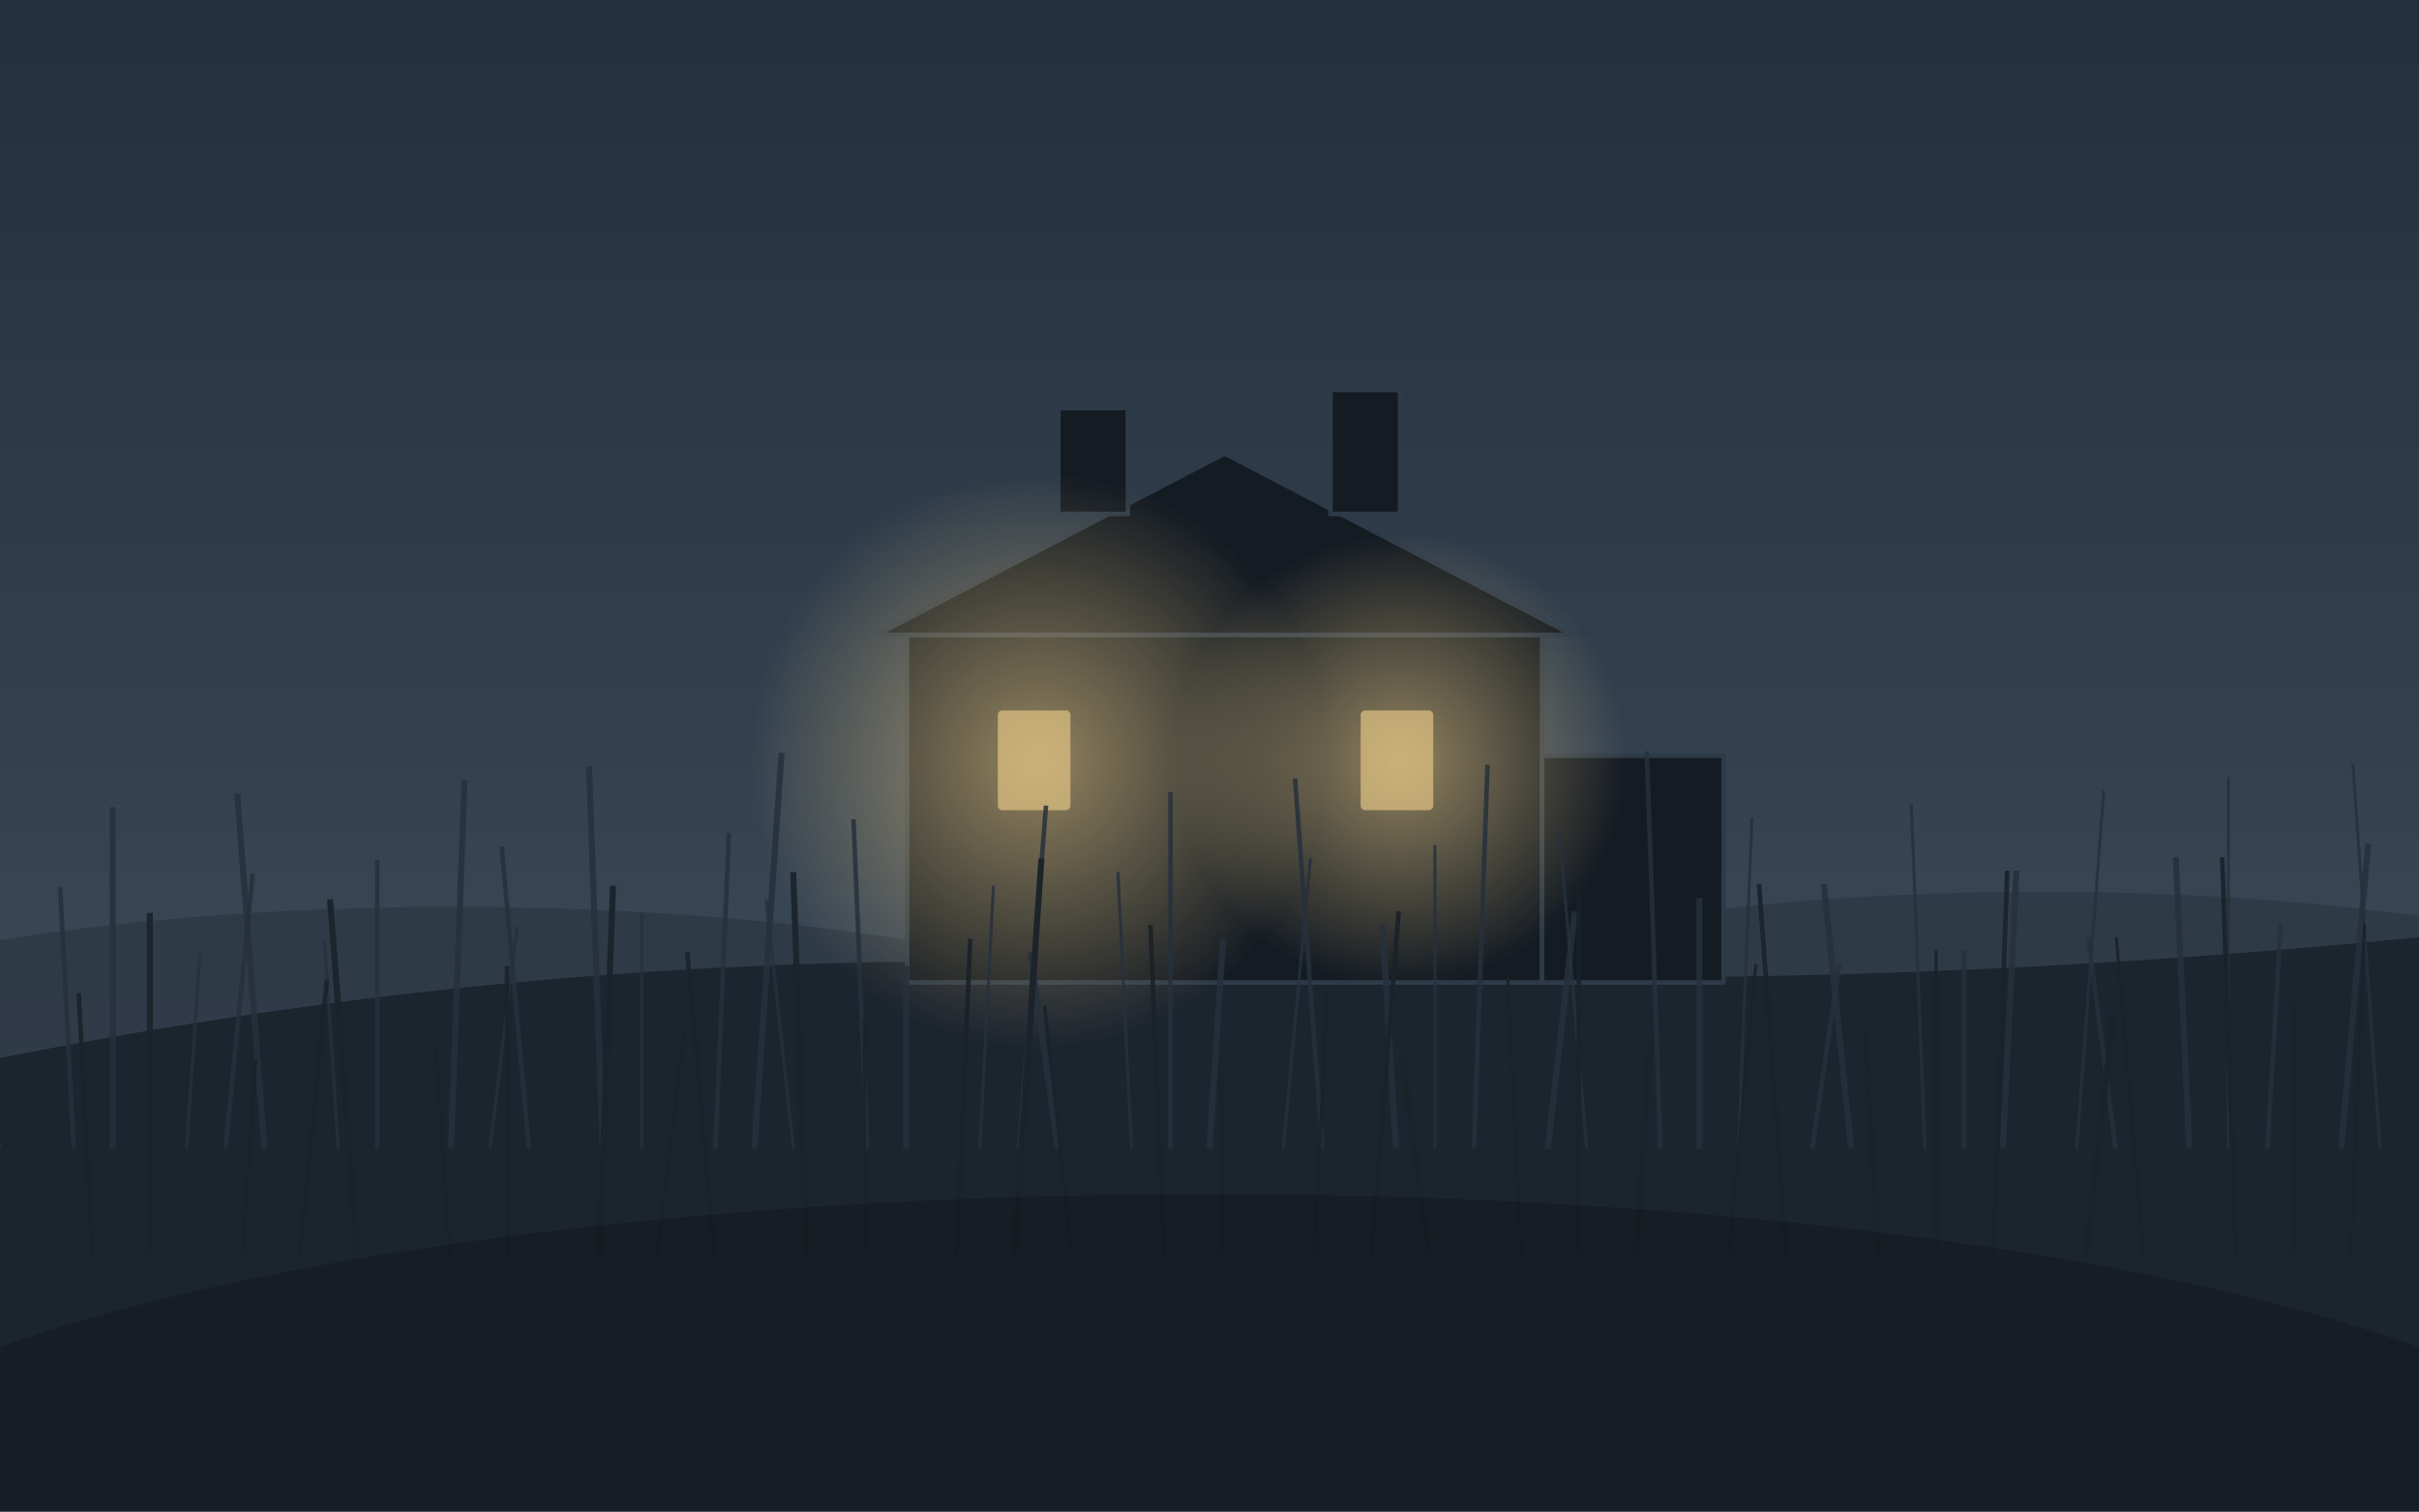
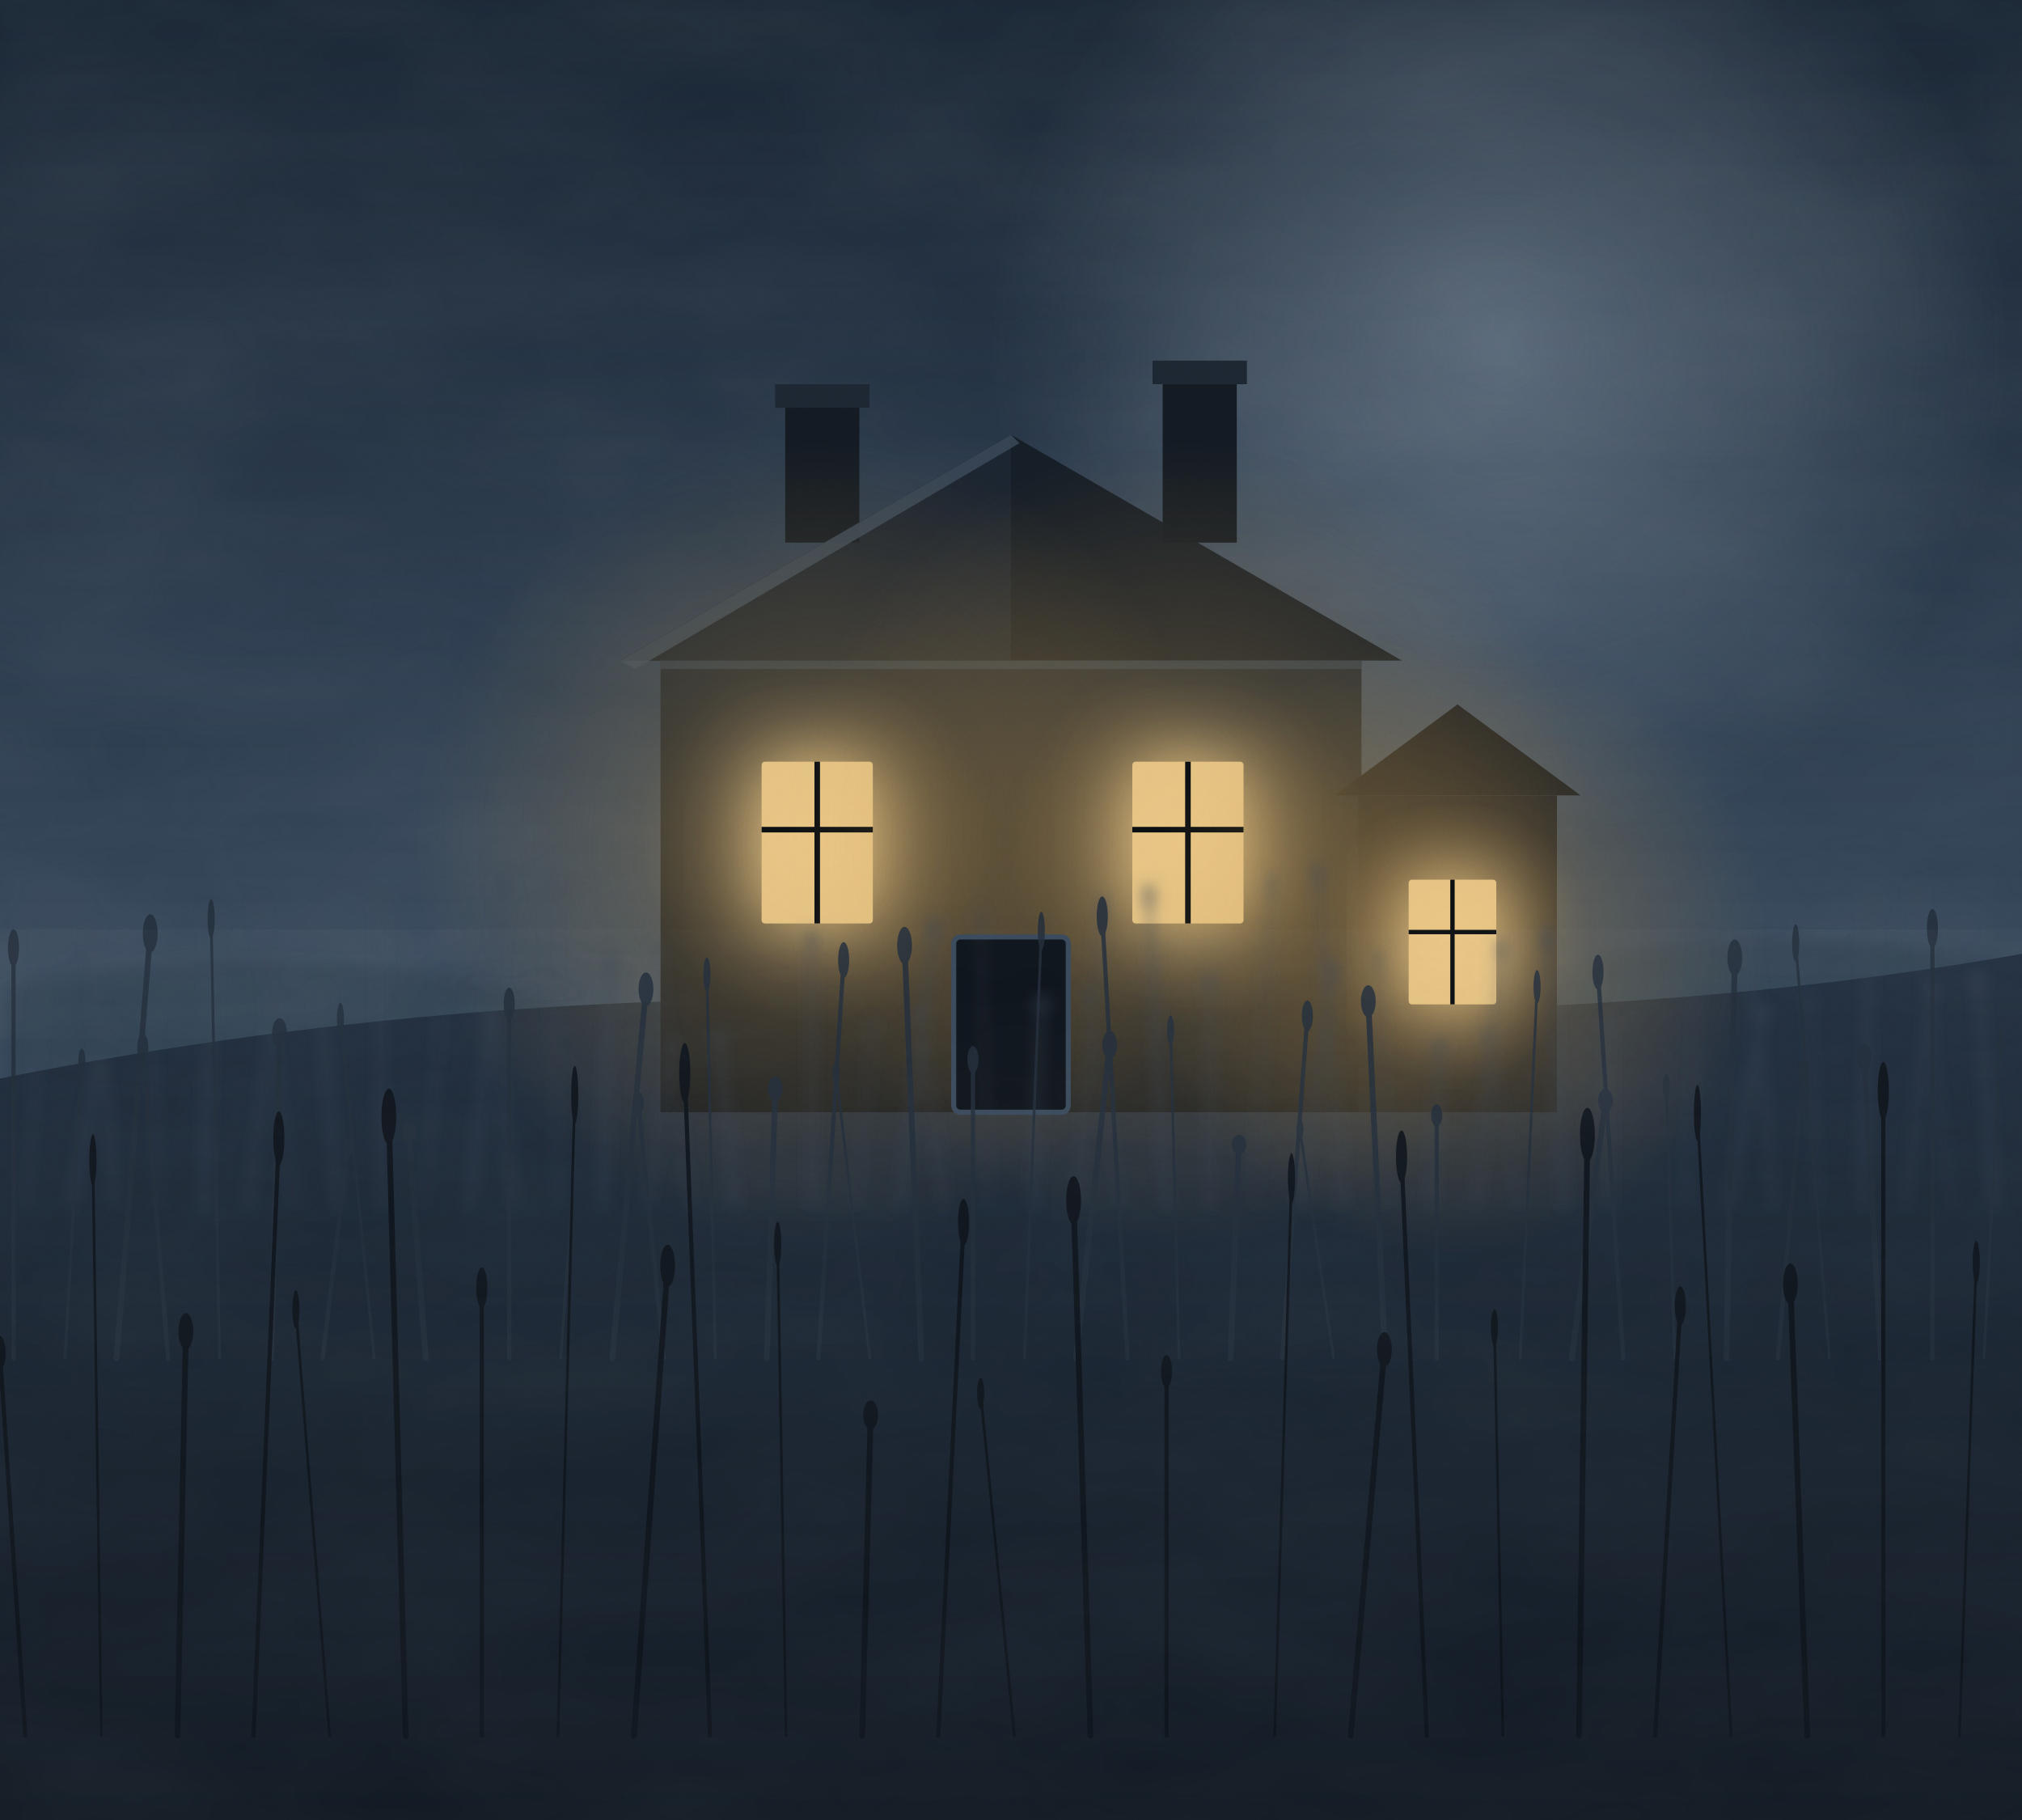
- <svg xmlns="http://www.w3.org/2000/svg" viewBox="0 0 1600 1000" width="1600" height="1000" preserveAspectRatio="xMidYMid slice">
+ <svg xmlns="http://www.w3.org/2000/svg" viewBox="0 0 1200 1080" width="1200" height="1080" preserveAspectRatio="xMidYMid slice">
  <defs>
-     <linearGradient id="s" x1="0" y1="0" x2="0" y2="1">
-       <stop offset="0" stop-color="#232f3c" />
-       <stop offset="0.5" stop-color="#33414f" />
-       <stop offset="1" stop-color="#4a5563" />
+     <filter id="soft6" x="-25%" y="-25%" width="150%" height="150%">
+       <feGaussianBlur stdDeviation="6" />
+     </filter>
+     <filter id="far" x="-20%" y="-20%" width="140%" height="140%">
+       <feGaussianBlur stdDeviation="4" />
+     </filter>
+     <filter id="bloom" x="-70%" y="-70%" width="240%" height="240%">
+       <feGaussianBlur stdDeviation="22" result="b" />
+       <feMerge>
+         <feMergeNode in="b" />
+         <feMergeNode in="SourceGraphic" />
+       </feMerge>
+     </filter>
+     <filter id="grainf" x="0" y="0" width="100%" height="100%">
+       <feTurbulence type="fractalNoise" baseFrequency="0.8" numOctaves="2" seed="7" stitchTiles="stitch" />
+       <feColorMatrix type="saturate" values="0" />
+     </filter>
+     <filter id="cloud" x="-10%" y="-10%" width="120%" height="120%">
+       <feTurbulence type="fractalNoise" baseFrequency="0.006 0.013" numOctaves="4" seed="3" />
+       <feColorMatrix type="saturate" values="0" />
+       <feComponentTransfer>
+         <feFuncA type="linear" slope="0.5" intercept="-0.09" />
+       </feComponentTransfer>
+     </filter>
+     <filter id="ripplef" x="-5%" y="-5%" width="110%" height="110%">
+       <feTurbulence type="fractalNoise" baseFrequency="0.004 0.055" numOctaves="3" seed="11" />
+       <feColorMatrix type="saturate" values="0" />
+       <feComponentTransfer>
+         <feFuncA type="linear" slope="0.45" intercept="-0.07" />
+       </feComponentTransfer>
+     </filter>
+     <filter id="woodf" x="0" y="0" width="100%" height="100%">
+       <feTurbulence type="fractalNoise" baseFrequency="0.55 0.014" numOctaves="3" seed="5" />
+       <feColorMatrix type="saturate" values="0" />
+       <feComponentTransfer>
+         <feFuncA type="linear" slope="0.32" intercept="-0.05" />
+       </feComponentTransfer>
+     </filter>
+     <linearGradient id="sky" x1="0" y1="0" x2="0" y2="1">
+       <stop offset="0" stop-color="#1a2634" stop-opacity="1" />
+       <stop offset="0.42" stop-color="#2e3f52" stop-opacity="1" />
+       <stop offset="0.78" stop-color="#48596c" stop-opacity="1" />
+       <stop offset="1" stop-color="#5a6a7c" stop-opacity="1" />
    </linearGradient>
-     <radialGradient id="g">
-       <stop offset="0" stop-color="#e8c987" stop-opacity="0.6" />
-       <stop offset="1" stop-color="#e8c987" stop-opacity="0" />
+     <linearGradient id="hill" x1="0" y1="0" x2="0" y2="1">
+       <stop offset="0" stop-color="#233040" stop-opacity="1" />
+       <stop offset="1" stop-color="#131b24" stop-opacity="1" />
+     </linearGradient>
+     <linearGradient id="wall" x1="0" y1="0" x2="0" y2="1">
+       <stop offset="0" stop-color="#1d2732" stop-opacity="1" />
+       <stop offset="1" stop-color="#111820" stop-opacity="1" />
+     </linearGradient>
+     <radialGradient id="warm">
+       <stop offset="0" stop-color="#f0c479" stop-opacity="0.6" />
+       <stop offset="0.45" stop-color="#c99a4e" stop-opacity="0.22" />
+       <stop offset="1" stop-color="#c99a4e" stop-opacity="0" />
+     </radialGradient>
+     <radialGradient id="moon">
+       <stop offset="0" stop-color="#c3d4e4" stop-opacity="0.34" />
+       <stop offset="1" stop-color="#c3d4e4" stop-opacity="0" />
    </radialGradient>
  </defs>
-   <rect width="1600" height="1000" fill="url(#s)" />
-   <g fill="#2b3542" opacity="0.7">
-     <ellipse cx="300" cy="720" rx="520" ry="120" />
-     <ellipse cx="1350" cy="700" rx="480" ry="110" />
-   </g>
-   <path d="M0 700 q400 -80 800 -60 q400 20 800 -20 v380 H0 z" fill="#1c242e" />
-   <g fill="#141b23" stroke="#2e3a48" stroke-width="3">
-     <rect x="600" y="420" width="420" height="230" />
-     <path d="M580 420 L810 300 L1040 420 z" />
-     <rect x="1020" y="500" width="120" height="150" />
-     <rect x="700" y="270" width="46" height="70" />
-     <rect x="880" y="258" width="46" height="82" />
-   </g>
-   <g fill="#e8c987" opacity="0.65">
-     <rect x="660" y="470" width="48" height="66" rx="3" />
-     <rect x="900" y="470" width="48" height="66" rx="3" />
-   </g>
-   <circle cx="686" cy="503" r="190" fill="url(#g)" />
-   <circle cx="926" cy="503" r="150" fill="url(#g)" />
-   <path d="M0 760 q-9 -60 -18 -120" stroke="#26303c" stroke-width="2" fill="none" opacity="0.85" />
-   <path d="M48.783 760 q-4.5 -86.5 -9 -173" stroke="#26303c" stroke-width="3" fill="none" opacity="0.85" />
-   <path d="M74.565 760 q0 -113 0 -226" stroke="#26303c" stroke-width="4" fill="none" opacity="0.85" />
-   <path d="M123.348 760 q4.5 -64.5 9 -129" stroke="#26303c" stroke-width="2" fill="none" opacity="0.85" />
-   <path d="M149.13 760 q9 -91 18 -182" stroke="#26303c" stroke-width="3" fill="none" opacity="0.85" />
-   <path d="M174.913 760 q-9 -117.5 -18 -235" stroke="#26303c" stroke-width="4" fill="none" opacity="0.85" />
-   <path d="M223.696 760 q-4.5 -69 -9 -138" stroke="#26303c" stroke-width="2" fill="none" opacity="0.85" />
-   <path d="M249.478 760 q0 -95.5 0 -191" stroke="#26303c" stroke-width="3" fill="none" opacity="0.85" />
-   <path d="M298.261 760 q4.5 -122 9 -244" stroke="#26303c" stroke-width="4" fill="none" opacity="0.85" />
-   <path d="M324.043 760 q9 -73.5 18 -147" stroke="#26303c" stroke-width="2" fill="none" opacity="0.85" />
-   <path d="M349.826 760 q-9 -100 -18 -200" stroke="#26303c" stroke-width="3" fill="none" opacity="0.85" />
-   <path d="M398.609 760 q-4.5 -126.5 -9 -253" stroke="#26303c" stroke-width="4" fill="none" opacity="0.85" />
-   <path d="M424.391 760 q0 -78 0 -156" stroke="#26303c" stroke-width="2" fill="none" opacity="0.85" />
-   <path d="M473.174 760 q4.5 -104.5 9 -209" stroke="#26303c" stroke-width="3" fill="none" opacity="0.85" />
-   <path d="M498.957 760 q9 -131 18 -262" stroke="#26303c" stroke-width="4" fill="none" opacity="0.85" />
-   <path d="M524.739 760 q-9 -82.5 -18 -165" stroke="#26303c" stroke-width="2" fill="none" opacity="0.85" />
-   <path d="M573.522 760 q-4.5 -109 -9 -218" stroke="#26303c" stroke-width="3" fill="none" opacity="0.85" />
-   <path d="M599.304 760 q0 -60.5 0 -121" stroke="#26303c" stroke-width="4" fill="none" opacity="0.85" />
-   <path d="M648.087 760 q4.5 -87 9 -174" stroke="#26303c" stroke-width="2" fill="none" opacity="0.85" />
-   <path d="M673.87 760 q9 -113.5 18 -227" stroke="#26303c" stroke-width="3" fill="none" opacity="0.85" />
-   <path d="M699.652 760 q-9 -65 -18 -130" stroke="#26303c" stroke-width="4" fill="none" opacity="0.85" />
-   <path d="M748.435 760 q-4.5 -91.5 -9 -183" stroke="#26303c" stroke-width="2" fill="none" opacity="0.85" />
-   <path d="M774.217 760 q0 -118 0 -236" stroke="#26303c" stroke-width="3" fill="none" opacity="0.85" />
-   <path d="M800 760 q4.5 -69.5 9 -139" stroke="#26303c" stroke-width="4" fill="none" opacity="0.85" />
-   <path d="M848.783 760 q9 -96 18 -192" stroke="#26303c" stroke-width="2" fill="none" opacity="0.85" />
-   <path d="M874.565 760 q-9 -122.5 -18 -245" stroke="#26303c" stroke-width="3" fill="none" opacity="0.85" />
-   <path d="M923.348 760 q-4.5 -74 -9 -148" stroke="#26303c" stroke-width="4" fill="none" opacity="0.85" />
-   <path d="M949.13 760 q0 -100.5 0 -201" stroke="#26303c" stroke-width="2" fill="none" opacity="0.85" />
-   <path d="M974.913 760 q4.5 -127 9 -254" stroke="#26303c" stroke-width="3" fill="none" opacity="0.85" />
-   <path d="M1023.696 760 q9 -78.5 18 -157" stroke="#26303c" stroke-width="4" fill="none" opacity="0.85" />
-   <path d="M1049.478 760 q-9 -105 -18 -210" stroke="#26303c" stroke-width="2" fill="none" opacity="0.85" />
-   <path d="M1098.261 760 q-4.5 -131.5 -9 -263" stroke="#26303c" stroke-width="3" fill="none" opacity="0.85" />
-   <path d="M1124.043 760 q0 -83 0 -166" stroke="#26303c" stroke-width="4" fill="none" opacity="0.85" />
-   <path d="M1149.826 760 q4.5 -109.5 9 -219" stroke="#26303c" stroke-width="2" fill="none" opacity="0.85" />
-   <path d="M1198.609 760 q9 -61 18 -122" stroke="#26303c" stroke-width="3" fill="none" opacity="0.85" />
-   <path d="M1224.391 760 q-9 -87.5 -18 -175" stroke="#26303c" stroke-width="4" fill="none" opacity="0.85" />
-   <path d="M1273.174 760 q-4.5 -114 -9 -228" stroke="#26303c" stroke-width="2" fill="none" opacity="0.85" />
-   <path d="M1298.957 760 q0 -65.5 0 -131" stroke="#26303c" stroke-width="3" fill="none" opacity="0.85" />
-   <path d="M1324.739 760 q4.5 -92 9 -184" stroke="#26303c" stroke-width="4" fill="none" opacity="0.85" />
-   <path d="M1373.522 760 q9 -118.5 18 -237" stroke="#26303c" stroke-width="2" fill="none" opacity="0.85" />
-   <path d="M1399.304 760 q-9 -70 -18 -140" stroke="#26303c" stroke-width="3" fill="none" opacity="0.85" />
-   <path d="M1448.087 760 q-4.5 -96.5 -9 -193" stroke="#26303c" stroke-width="4" fill="none" opacity="0.85" />
-   <path d="M1473.87 760 q0 -123 0 -246" stroke="#26303c" stroke-width="2" fill="none" opacity="0.85" />
-   <path d="M1499.652 760 q4.5 -74.5 9 -149" stroke="#26303c" stroke-width="3" fill="none" opacity="0.85" />
-   <path d="M1548.435 760 q9 -101 18 -202" stroke="#26303c" stroke-width="4" fill="none" opacity="0.85" />
-   <path d="M1574.217 760 q-9 -127.5 -18 -255" stroke="#26303c" stroke-width="2" fill="none" opacity="0.85" />
-   <path d="M0 830 q-9 -60 -18 -120" stroke="#1a2129" stroke-width="2" fill="none" opacity="0.9" />
-   <path d="M61.059 830 q-4.5 -86.5 -9 -173" stroke="#1a2129" stroke-width="3" fill="none" opacity="0.9" />
-   <path d="M99.118 830 q0 -113 0 -226" stroke="#1a2129" stroke-width="4" fill="none" opacity="0.9" />
-   <path d="M160.176 830 q4.5 -64.5 9 -129" stroke="#1a2129" stroke-width="2" fill="none" opacity="0.9" />
-   <path d="M198.235 830 q9 -91 18 -182" stroke="#1a2129" stroke-width="3" fill="none" opacity="0.9" />
-   <path d="M236.294 830 q-9 -117.5 -18 -235" stroke="#1a2129" stroke-width="4" fill="none" opacity="0.9" />
-   <path d="M297.353 830 q-4.5 -69 -9 -138" stroke="#1a2129" stroke-width="2" fill="none" opacity="0.9" />
-   <path d="M335.412 830 q0 -95.5 0 -191" stroke="#1a2129" stroke-width="3" fill="none" opacity="0.9" />
-   <path d="M396.471 830 q4.5 -122 9 -244" stroke="#1a2129" stroke-width="4" fill="none" opacity="0.9" />
-   <path d="M434.529 830 q9 -73.5 18 -147" stroke="#1a2129" stroke-width="2" fill="none" opacity="0.9" />
-   <path d="M472.588 830 q-9 -100 -18 -200" stroke="#1a2129" stroke-width="3" fill="none" opacity="0.9" />
-   <path d="M533.647 830 q-4.5 -126.5 -9 -253" stroke="#1a2129" stroke-width="4" fill="none" opacity="0.9" />
-   <path d="M571.706 830 q0 -78 0 -156" stroke="#1a2129" stroke-width="2" fill="none" opacity="0.9" />
-   <path d="M632.765 830 q4.5 -104.5 9 -209" stroke="#1a2129" stroke-width="3" fill="none" opacity="0.9" />
-   <path d="M670.824 830 q9 -131 18 -262" stroke="#1a2129" stroke-width="4" fill="none" opacity="0.9" />
-   <path d="M708.882 830 q-9 -82.5 -18 -165" stroke="#1a2129" stroke-width="2" fill="none" opacity="0.9" />
-   <path d="M769.941 830 q-4.5 -109 -9 -218" stroke="#1a2129" stroke-width="3" fill="none" opacity="0.9" />
-   <path d="M808 830 q0 -60.5 0 -121" stroke="#1a2129" stroke-width="4" fill="none" opacity="0.9" />
-   <path d="M869.059 830 q4.5 -87 9 -174" stroke="#1a2129" stroke-width="2" fill="none" opacity="0.9" />
-   <path d="M907.118 830 q9 -113.5 18 -227" stroke="#1a2129" stroke-width="3" fill="none" opacity="0.9" />
-   <path d="M945.176 830 q-9 -65 -18 -130" stroke="#1a2129" stroke-width="4" fill="none" opacity="0.9" />
-   <path d="M1006.235 830 q-4.5 -91.5 -9 -183" stroke="#1a2129" stroke-width="2" fill="none" opacity="0.9" />
-   <path d="M1044.294 830 q0 -118 0 -236" stroke="#1a2129" stroke-width="3" fill="none" opacity="0.9" />
-   <path d="M1082.353 830 q4.5 -69.5 9 -139" stroke="#1a2129" stroke-width="4" fill="none" opacity="0.9" />
-   <path d="M1143.412 830 q9 -96 18 -192" stroke="#1a2129" stroke-width="2" fill="none" opacity="0.9" />
-   <path d="M1181.471 830 q-9 -122.5 -18 -245" stroke="#1a2129" stroke-width="3" fill="none" opacity="0.9" />
-   <path d="M1242.529 830 q-4.5 -74 -9 -148" stroke="#1a2129" stroke-width="4" fill="none" opacity="0.9" />
-   <path d="M1280.588 830 q0 -100.5 0 -201" stroke="#1a2129" stroke-width="2" fill="none" opacity="0.9" />
-   <path d="M1318.647 830 q4.5 -127 9 -254" stroke="#1a2129" stroke-width="3" fill="none" opacity="0.9" />
-   <path d="M1379.706 830 q9 -78.5 18 -157" stroke="#1a2129" stroke-width="4" fill="none" opacity="0.9" />
-   <path d="M1417.765 830 q-9 -105 -18 -210" stroke="#1a2129" stroke-width="2" fill="none" opacity="0.9" />
-   <path d="M1478.824 830 q-4.5 -131.5 -9 -263" stroke="#1a2129" stroke-width="3" fill="none" opacity="0.9" />
-   <path d="M1516.882 830 q0 -83 0 -166" stroke="#1a2129" stroke-width="4" fill="none" opacity="0.9" />
-   <path d="M1554.941 830 q4.5 -109.5 9 -219" stroke="#1a2129" stroke-width="2" fill="none" opacity="0.9" />
-   <g opacity="0.3" fill="#080d12">
-     <ellipse cx="800" cy="1010" rx="950" ry="220" />
-   </g>
+   <rect width="1200" height="1080" fill="url(#sky)" />
+   <circle cx="890" cy="205" r="300" fill="url(#moon)" />
+   <rect x="0" y="0" width="1200" height="560" fill="#8ea3ba" filter="url(#cloud)" opacity="0.2" />
+   <g filter="url(#far)" opacity="0.45" fill="#2c3a4a">
+     <ellipse cx="150" cy="640" rx="230" ry="70" />
+     <ellipse cx="1060" cy="620" rx="210" ry="62" />
+     <ellipse cx="600" cy="655" rx="280" ry="52" />
+   </g>
+   <path d="M0 640 q300 -60 620 -44 q320 16 580 -30 v514 H0 z" fill="url(#hill)" />
+   <g>
+     <rect x="392" y="392" width="416" height="268" fill="url(#wall)" />
+     <path d="M368 392 L600 258 L832 392 z" fill="#161e27" />
+     <path d="M368 392 L600 258 L600 392 z" fill="#1c2530" />
+     <rect x="806" y="472" width="118" height="188" fill="#151c25" />
+     <path d="M792 472 L865 418 L938 472 z" fill="#131a22" />
+     <rect x="466" y="236" width="44" height="86" fill="#141b23" />
+     <rect x="690" y="222" width="44" height="100" fill="#141b23" />
+     <rect x="460" y="228" width="56" height="14" fill="#1e2833" />
+     <rect x="684" y="214" width="56" height="14" fill="#1e2833" />
+     <path d="M368 392 L600 258 L605 263 L377 397 z" fill="#3d4d5e" opacity="0.75" />
+     <rect x="392" y="392" width="416" height="5" fill="#39485a" opacity="0.55" />
+   </g>
+   <g>
+     <circle cx="485" cy="500" r="240" fill="url(#warm)" />
+     <rect x="452" y="452" width="66" height="96" rx="2" fill="#f2cd8a" filter="url(#bloom)" opacity="0.9" />
+     <line x1="485" y1="452" x2="485" y2="548" stroke="#0d1013" stroke-width="3.3" />
+     <line x1="452" y1="492.32" x2="518" y2="492.32" stroke="#0d1013" stroke-width="3.3" />
+   </g>
+   <g>
+     <circle cx="705" cy="500" r="240" fill="url(#warm)" />
+     <rect x="672" y="452" width="66" height="96" rx="2" fill="#f2cd8a" filter="url(#bloom)" opacity="0.9" />
+     <line x1="705" y1="452" x2="705" y2="548" stroke="#0d1013" stroke-width="3.3" />
+     <line x1="672" y1="492.32" x2="738" y2="492.32" stroke="#0d1013" stroke-width="3.3" />
+   </g>
+   <g>
+     <circle cx="862" cy="559" r="185" fill="url(#warm)" />
+     <rect x="836" y="522" width="52" height="74" rx="2" fill="#f2cd8a" filter="url(#bloom)" opacity="0.9" />
+     <line x1="862" y1="522" x2="862" y2="596" stroke="#0d1013" stroke-width="2.6" />
+     <line x1="836" y1="553.08" x2="888" y2="553.08" stroke="#0d1013" stroke-width="2.6" />
+   </g>
+   <rect x="566" y="556" width="68" height="104" rx="4" fill="#0f151c" />
+   <rect x="566" y="556" width="68" height="104" rx="4" fill="none" stroke="#3a4a5c" stroke-width="3" />
+   <g opacity="0.5" filter="url(#far)">
+     <path d="M16 716 q5 -78.36 10 -156.72" stroke="#3a4757" stroke-width="1.6" fill="none" stroke-linecap="round" />
+     <ellipse cx="26" cy="559.28" rx="2.1" ry="7.1" fill="#3a4757" />
+     <path d="M42.273 716 q10 -52.98 20 -105.96" stroke="#3a4757" stroke-width="3.4" fill="none" stroke-linecap="round" />
+     <ellipse cx="62.273" cy="610.04" rx="4.4" ry="4.8" fill="#3a4757" />
+     <path d="M68.545 716 q-7.5 -81.6 -15 -163.2" stroke="#3a4757" stroke-width="2.5" fill="none" stroke-linecap="round" />
+     <ellipse cx="53.545" cy="552.8" rx="3.3" ry="7.3" fill="#3a4757" />
+     <path d="M94.818 716 q-2.5 -56.22 -5 -112.44" stroke="#3a4757" stroke-width="1.6" fill="none" stroke-linecap="round" />
+     <ellipse cx="89.818" cy="603.56" rx="2.1" ry="5.1" fill="#3a4757" />
+     <path d="M121.091 716 q2.5 -84.84 5 -169.68" stroke="#3a4757" stroke-width="3.4" fill="none" stroke-linecap="round" />
+     <ellipse cx="126.091" cy="546.32" rx="4.4" ry="7.6" fill="#3a4757" />
+     <path d="M147.364 716 q7.5 -59.46 15 -118.92" stroke="#3a4757" stroke-width="2.5" fill="none" stroke-linecap="round" />
+     <ellipse cx="162.364" cy="597.08" rx="3.3" ry="5.4" fill="#3a4757" />
+     <path d="M173.636 716 q-10 -88.08 -20 -176.16" stroke="#3a4757" stroke-width="1.6" fill="none" stroke-linecap="round" />
+     <ellipse cx="153.636" cy="539.84" rx="2.1" ry="7.9" fill="#3a4757" />
+     <path d="M199.909 716 q-5 -62.7 -10 -125.4" stroke="#3a4757" stroke-width="3.4" fill="none" stroke-linecap="round" />
+     <ellipse cx="189.909" cy="590.6" rx="4.4" ry="5.6" fill="#3a4757" />
+     <path d="M226.182 716 q0 -91.32 0 -182.64" stroke="#3a4757" stroke-width="2.5" fill="none" stroke-linecap="round" />
+     <ellipse cx="226.182" cy="533.36" rx="3.3" ry="8.2" fill="#3a4757" />
+     <path d="M252.455 716 q5 -65.94 10 -131.88" stroke="#3a4757" stroke-width="1.6" fill="none" stroke-linecap="round" />
+     <ellipse cx="262.455" cy="584.12" rx="2.1" ry="5.9" fill="#3a4757" />
+     <path d="M278.727 716 q10 -94.56 20 -189.12" stroke="#3a4757" stroke-width="3.4" fill="none" stroke-linecap="round" />
+     <ellipse cx="298.727" cy="526.88" rx="4.4" ry="8.5" fill="#3a4757" />
+     <path d="M305 716 q-7.5 -69.18 -15 -138.36" stroke="#3a4757" stroke-width="2.5" fill="none" stroke-linecap="round" />
+     <ellipse cx="290" cy="577.64" rx="3.3" ry="6.2" fill="#3a4757" />
+     <path d="M331.273 716 q-2.5 -97.8 -5 -195.6" stroke="#3a4757" stroke-width="1.6" fill="none" stroke-linecap="round" />
+     <ellipse cx="326.273" cy="520.4" rx="2.1" ry="8.8" fill="#3a4757" />
+     <path d="M357.545 716 q2.5 -72.42 5 -144.84" stroke="#3a4757" stroke-width="3.4" fill="none" stroke-linecap="round" />
+     <ellipse cx="362.545" cy="571.16" rx="4.4" ry="6.5" fill="#3a4757" />
+     <path d="M383.818 716 q7.5 -47.04 15 -94.08" stroke="#3a4757" stroke-width="2.5" fill="none" stroke-linecap="round" />
+     <ellipse cx="398.818" cy="621.92" rx="3.3" ry="4.2" fill="#3a4757" />
+     <path d="M410.091 716 q-10 -75.66 -20 -151.32" stroke="#3a4757" stroke-width="1.6" fill="none" stroke-linecap="round" />
+     <ellipse cx="390.091" cy="564.68" rx="2.1" ry="6.8" fill="#3a4757" />
+     <path d="M436.364 716 q-5 -50.28 -10 -100.56" stroke="#3a4757" stroke-width="3.4" fill="none" stroke-linecap="round" />
+     <ellipse cx="426.364" cy="615.44" rx="4.4" ry="4.5" fill="#3a4757" />
+     <path d="M481.636 716 q0 -78.9 0 -157.8" stroke="#3a4757" stroke-width="2.5" fill="none" stroke-linecap="round" />
+     <ellipse cx="481.636" cy="558.2" rx="3.3" ry="7.1" fill="#3a4757" />
+     <path d="M507.909 716 q5 -53.52 10 -107.04" stroke="#3a4757" stroke-width="1.6" fill="none" stroke-linecap="round" />
+     <ellipse cx="517.909" cy="608.96" rx="2.1" ry="4.8" fill="#3a4757" />
+     <path d="M534.182 716 q10 -82.14 20 -164.28" stroke="#3a4757" stroke-width="3.4" fill="none" stroke-linecap="round" />
+     <ellipse cx="554.182" cy="551.72" rx="4.4" ry="7.4" fill="#3a4757" />
+     <path d="M560.455 716 q-7.5 -56.76 -15 -113.52" stroke="#3a4757" stroke-width="2.5" fill="none" stroke-linecap="round" />
+     <ellipse cx="545.455" cy="602.48" rx="3.3" ry="5.1" fill="#3a4757" />
+     <path d="M586.727 716 q-2.5 -85.38 -5 -170.76" stroke="#3a4757" stroke-width="1.6" fill="none" stroke-linecap="round" />
+     <ellipse cx="581.727" cy="545.24" rx="2.1" ry="7.7" fill="#3a4757" />
+     <path d="M613 716 q2.5 -60 5 -120" stroke="#3a4757" stroke-width="3.4" fill="none" stroke-linecap="round" />
+     <ellipse cx="618" cy="596" rx="4.4" ry="5.4" fill="#3a4757" />
+     <path d="M639.273 716 q7.5 -88.62 15 -177.24" stroke="#3a4757" stroke-width="2.5" fill="none" stroke-linecap="round" />
+     <ellipse cx="654.273" cy="538.76" rx="3.3" ry="8.0" fill="#3a4757" />
+     <path d="M665.545 716 q-10 -63.24 -20 -126.48" stroke="#3a4757" stroke-width="1.6" fill="none" stroke-linecap="round" />
+     <ellipse cx="645.545" cy="589.52" rx="2.1" ry="5.7" fill="#3a4757" />
+     <path d="M691.818 716 q-5 -91.86 -10 -183.72" stroke="#3a4757" stroke-width="3.4" fill="none" stroke-linecap="round" />
+     <ellipse cx="681.818" cy="532.28" rx="4.4" ry="8.3" fill="#3a4757" />
+     <path d="M718.091 716 q0 -66.48 0 -132.96" stroke="#3a4757" stroke-width="2.5" fill="none" stroke-linecap="round" />
+     <ellipse cx="718.091" cy="583.04" rx="3.3" ry="6.0" fill="#3a4757" />
+     <path d="M744.364 716 q5 -95.1 10 -190.2" stroke="#3a4757" stroke-width="1.6" fill="none" stroke-linecap="round" />
+     <ellipse cx="754.364" cy="525.8" rx="2.1" ry="8.6" fill="#3a4757" />
+     <path d="M770.636 716 q10 -69.72 20 -139.44" stroke="#3a4757" stroke-width="3.4" fill="none" stroke-linecap="round" />
+     <ellipse cx="790.636" cy="576.56" rx="4.4" ry="6.3" fill="#3a4757" />
+     <path d="M796.909 716 q-7.5 -98.34 -15 -196.68" stroke="#3a4757" stroke-width="2.5" fill="none" stroke-linecap="round" />
+     <ellipse cx="781.909" cy="519.32" rx="3.3" ry="8.9" fill="#3a4757" />
+     <path d="M823.182 716 q-2.5 -72.96 -5 -145.92" stroke="#3a4757" stroke-width="1.6" fill="none" stroke-linecap="round" />
+     <ellipse cx="818.182" cy="570.08" rx="2.1" ry="6.6" fill="#3a4757" />
+     <path d="M849.455 716 q2.5 -47.58 5 -95.16" stroke="#3a4757" stroke-width="3.4" fill="none" stroke-linecap="round" />
+     <ellipse cx="854.455" cy="620.84" rx="4.4" ry="4.3" fill="#3a4757" />
+     <path d="M875.727 716 q7.5 -76.2 15 -152.4" stroke="#3a4757" stroke-width="2.5" fill="none" stroke-linecap="round" />
+     <ellipse cx="890.727" cy="563.6" rx="3.3" ry="6.9" fill="#3a4757" />
+     <path d="M902 716 q-10 -50.82 -20 -101.64" stroke="#3a4757" stroke-width="1.6" fill="none" stroke-linecap="round" />
+     <ellipse cx="882" cy="614.36" rx="2.1" ry="4.6" fill="#3a4757" />
+     <path d="M928.273 716 q-5 -79.44 -10 -158.88" stroke="#3a4757" stroke-width="3.4" fill="none" stroke-linecap="round" />
+     <ellipse cx="918.273" cy="557.12" rx="4.4" ry="7.1" fill="#3a4757" />
+     <path d="M954.545 716 q0 -54.06 0 -108.12" stroke="#3a4757" stroke-width="2.5" fill="none" stroke-linecap="round" />
+     <ellipse cx="954.545" cy="607.88" rx="3.3" ry="4.9" fill="#3a4757" />
+     <path d="M999.818 716 q5 -82.68 10 -165.36" stroke="#3a4757" stroke-width="1.6" fill="none" stroke-linecap="round" />
+     <ellipse cx="1009.818" cy="550.64" rx="2.1" ry="7.4" fill="#3a4757" />
+     <path d="M1026.091 716 q10 -57.3 20 -114.6" stroke="#3a4757" stroke-width="3.4" fill="none" stroke-linecap="round" />
+     <ellipse cx="1046.091" cy="601.4" rx="4.4" ry="5.2" fill="#3a4757" />
+     <path d="M1052.364 716 q-7.5 -85.92 -15 -171.84" stroke="#3a4757" stroke-width="2.5" fill="none" stroke-linecap="round" />
+     <ellipse cx="1037.364" cy="544.16" rx="3.3" ry="7.7" fill="#3a4757" />
+     <path d="M1078.636 716 q-2.5 -60.54 -5 -121.08" stroke="#3a4757" stroke-width="1.6" fill="none" stroke-linecap="round" />
+     <ellipse cx="1073.636" cy="594.92" rx="2.1" ry="5.4" fill="#3a4757" />
+     <path d="M1104.909 716 q2.5 -89.16 5 -178.32" stroke="#3a4757" stroke-width="3.4" fill="none" stroke-linecap="round" />
+     <ellipse cx="1109.909" cy="537.68" rx="4.4" ry="8.0" fill="#3a4757" />
+     <path d="M1131.182 716 q7.5 -63.78 15 -127.56" stroke="#3a4757" stroke-width="2.5" fill="none" stroke-linecap="round" />
+     <ellipse cx="1146.182" cy="588.44" rx="3.3" ry="5.7" fill="#3a4757" />
+     <path d="M1157.455 716 q-10 -92.4 -20 -184.8" stroke="#3a4757" stroke-width="1.6" fill="none" stroke-linecap="round" />
+     <ellipse cx="1137.455" cy="531.2" rx="2.1" ry="8.3" fill="#3a4757" />
+     <path d="M1183.727 716 q-5 -67.02 -10 -134.04" stroke="#3a4757" stroke-width="3.4" fill="none" stroke-linecap="round" />
+     <ellipse cx="1173.727" cy="581.96" rx="4.4" ry="6.0" fill="#3a4757" />
+   </g>
+   <g opacity="0.85">
+     <path d="M8 806 q0 -121.76 0 -243.52" stroke="#232e3b" stroke-width="2.5" fill="none" stroke-linecap="round" />
+     <ellipse cx="8" cy="562.48" rx="3.3" ry="11.0" fill="#232e3b" />
+     <path d="M38.579 806 q5 -87.92 10 -175.84" stroke="#232e3b" stroke-width="1.6" fill="none" stroke-linecap="round" />
+     <ellipse cx="48.579" cy="630.16" rx="2.1" ry="7.9" fill="#232e3b" />
+     <path d="M69.158 806 q10 -126.08 20 -252.16" stroke="#232e3b" stroke-width="3.4" fill="none" stroke-linecap="round" />
+     <ellipse cx="89.158" cy="553.84" rx="4.4" ry="11.3" fill="#232e3b" />
+     <path d="M99.737 806 q-7.5 -92.24 -15 -184.48" stroke="#232e3b" stroke-width="2.5" fill="none" stroke-linecap="round" />
+     <ellipse cx="84.737" cy="621.52" rx="3.3" ry="8.3" fill="#232e3b" />
+     <path d="M130.316 806 q-2.5 -130.4 -5 -260.8" stroke="#232e3b" stroke-width="1.6" fill="none" stroke-linecap="round" />
+     <ellipse cx="125.316" cy="545.2" rx="2.1" ry="11.7" fill="#232e3b" />
+     <path d="M160.895 806 q2.5 -96.56 5 -193.12" stroke="#232e3b" stroke-width="3.4" fill="none" stroke-linecap="round" />
+     <ellipse cx="165.895" cy="612.88" rx="4.4" ry="8.7" fill="#232e3b" />
+     <path d="M191.474 806 q7.5 -62.72 15 -125.44" stroke="#232e3b" stroke-width="2.5" fill="none" stroke-linecap="round" />
+     <ellipse cx="206.474" cy="680.56" rx="3.3" ry="5.6" fill="#232e3b" />
+     <path d="M222.053 806 q-10 -100.88 -20 -201.76" stroke="#232e3b" stroke-width="1.6" fill="none" stroke-linecap="round" />
+     <ellipse cx="202.053" cy="604.24" rx="2.1" ry="9.1" fill="#232e3b" />
+     <path d="M252.632 806 q-5 -67.04 -10 -134.08" stroke="#232e3b" stroke-width="3.4" fill="none" stroke-linecap="round" />
+     <ellipse cx="242.632" cy="671.92" rx="4.4" ry="6.0" fill="#232e3b" />
+     <path d="M302.211 806 q0 -105.2 0 -210.4" stroke="#232e3b" stroke-width="2.5" fill="none" stroke-linecap="round" />
+     <ellipse cx="302.211" cy="595.6" rx="3.3" ry="9.5" fill="#232e3b" />
+     <path d="M332.789 806 q5 -71.36 10 -142.72" stroke="#232e3b" stroke-width="1.6" fill="none" stroke-linecap="round" />
+     <ellipse cx="342.789" cy="663.28" rx="2.1" ry="6.4" fill="#232e3b" />
+     <path d="M363.368 806 q10 -109.52 20 -219.04" stroke="#232e3b" stroke-width="3.4" fill="none" stroke-linecap="round" />
+     <ellipse cx="383.368" cy="586.96" rx="4.4" ry="9.9" fill="#232e3b" />
+     <path d="M393.947 806 q-7.5 -75.68 -15 -151.36" stroke="#232e3b" stroke-width="2.5" fill="none" stroke-linecap="round" />
+     <ellipse cx="378.947" cy="654.64" rx="3.3" ry="6.8" fill="#232e3b" />
+     <path d="M424.526 806 q-2.5 -113.84 -5 -227.68" stroke="#232e3b" stroke-width="1.6" fill="none" stroke-linecap="round" />
+     <ellipse cx="419.526" cy="578.32" rx="2.1" ry="10.2" fill="#232e3b" />
+     <path d="M455.105 806 q2.5 -80 5 -160" stroke="#232e3b" stroke-width="3.4" fill="none" stroke-linecap="round" />
+     <ellipse cx="460.105" cy="646" rx="4.4" ry="7.2" fill="#232e3b" />
+     <path d="M485.684 806 q7.5 -118.16 15 -236.32" stroke="#232e3b" stroke-width="2.5" fill="none" stroke-linecap="round" />
+     <ellipse cx="500.684" cy="569.68" rx="3.3" ry="10.6" fill="#232e3b" />
+     <path d="M516.263 806 q-10 -84.32 -20 -168.64" stroke="#232e3b" stroke-width="1.6" fill="none" stroke-linecap="round" />
+     <ellipse cx="496.263" cy="637.36" rx="2.1" ry="7.6" fill="#232e3b" />
+     <path d="M546.842 806 q-5 -122.48 -10 -244.96" stroke="#232e3b" stroke-width="3.4" fill="none" stroke-linecap="round" />
+     <ellipse cx="536.842" cy="561.04" rx="4.4" ry="11.0" fill="#232e3b" />
+     <path d="M577.421 806 q0 -88.64 0 -177.28" stroke="#232e3b" stroke-width="2.5" fill="none" stroke-linecap="round" />
+     <ellipse cx="577.421" cy="628.72" rx="3.3" ry="8.0" fill="#232e3b" />
+     <path d="M608 806 q5 -126.8 10 -253.6" stroke="#232e3b" stroke-width="1.6" fill="none" stroke-linecap="round" />
+     <ellipse cx="618" cy="552.4" rx="2.1" ry="11.4" fill="#232e3b" />
+     <path d="M638.579 806 q10 -92.96 20 -185.92" stroke="#232e3b" stroke-width="3.4" fill="none" stroke-linecap="round" />
+     <ellipse cx="658.579" cy="620.08" rx="4.4" ry="8.4" fill="#232e3b" />
+     <path d="M669.158 806 q-7.5 -131.12 -15 -262.24" stroke="#232e3b" stroke-width="2.5" fill="none" stroke-linecap="round" />
+     <ellipse cx="654.158" cy="543.76" rx="3.3" ry="11.8" fill="#232e3b" />
+     <path d="M699.737 806 q-2.5 -97.28 -5 -194.56" stroke="#232e3b" stroke-width="1.6" fill="none" stroke-linecap="round" />
+     <ellipse cx="694.737" cy="611.44" rx="2.1" ry="8.8" fill="#232e3b" />
+     <path d="M730.316 806 q2.5 -63.44 5 -126.88" stroke="#232e3b" stroke-width="3.4" fill="none" stroke-linecap="round" />
+     <ellipse cx="735.316" cy="679.12" rx="4.4" ry="5.7" fill="#232e3b" />
+     <path d="M760.895 806 q7.5 -101.6 15 -203.2" stroke="#232e3b" stroke-width="2.5" fill="none" stroke-linecap="round" />
+     <ellipse cx="775.895" cy="602.8" rx="3.3" ry="9.1" fill="#232e3b" />
+     <path d="M791.474 806 q-10 -67.76 -20 -135.52" stroke="#232e3b" stroke-width="1.6" fill="none" stroke-linecap="round" />
+     <ellipse cx="771.474" cy="670.48" rx="2.1" ry="6.1" fill="#232e3b" />
+     <path d="M822.053 806 q-5 -105.92 -10 -211.84" stroke="#232e3b" stroke-width="3.4" fill="none" stroke-linecap="round" />
+     <ellipse cx="812.053" cy="594.16" rx="4.4" ry="9.5" fill="#232e3b" />
+     <path d="M852.632 806 q0 -72.08 0 -144.16" stroke="#232e3b" stroke-width="2.5" fill="none" stroke-linecap="round" />
+     <ellipse cx="852.632" cy="661.84" rx="3.3" ry="6.5" fill="#232e3b" />
+     <path d="M902.211 806 q5 -110.24 10 -220.48" stroke="#232e3b" stroke-width="1.6" fill="none" stroke-linecap="round" />
+     <ellipse cx="912.211" cy="585.52" rx="2.1" ry="9.9" fill="#232e3b" />
+     <path d="M932.789 806 q10 -76.4 20 -152.8" stroke="#232e3b" stroke-width="3.4" fill="none" stroke-linecap="round" />
+     <ellipse cx="952.789" cy="653.2" rx="4.4" ry="6.9" fill="#232e3b" />
+     <path d="M963.368 806 q-7.5 -114.56 -15 -229.12" stroke="#232e3b" stroke-width="2.5" fill="none" stroke-linecap="round" />
+     <ellipse cx="948.368" cy="576.88" rx="3.3" ry="10.3" fill="#232e3b" />
+     <path d="M993.947 806 q-2.5 -80.72 -5 -161.44" stroke="#232e3b" stroke-width="1.6" fill="none" stroke-linecap="round" />
+     <ellipse cx="988.947" cy="644.56" rx="2.1" ry="7.3" fill="#232e3b" />
+     <path d="M1024.526 806 q2.5 -118.88 5 -237.76" stroke="#232e3b" stroke-width="3.4" fill="none" stroke-linecap="round" />
+     <ellipse cx="1029.526" cy="568.24" rx="4.4" ry="10.7" fill="#232e3b" />
+     <path d="M1055.105 806 q7.5 -85.04 15 -170.08" stroke="#232e3b" stroke-width="2.5" fill="none" stroke-linecap="round" />
+     <ellipse cx="1070.105" cy="635.92" rx="3.3" ry="7.7" fill="#232e3b" />
+     <path d="M1085.684 806 q-10 -123.2 -20 -246.4" stroke="#232e3b" stroke-width="1.6" fill="none" stroke-linecap="round" />
+     <ellipse cx="1065.684" cy="559.6" rx="2.1" ry="11.1" fill="#232e3b" />
+     <path d="M1116.263 806 q-5 -89.36 -10 -178.72" stroke="#232e3b" stroke-width="3.4" fill="none" stroke-linecap="round" />
+     <ellipse cx="1106.263" cy="627.28" rx="4.4" ry="8.0" fill="#232e3b" />
+     <path d="M1146.842 806 q0 -127.52 0 -255.04" stroke="#232e3b" stroke-width="2.5" fill="none" stroke-linecap="round" />
+     <ellipse cx="1146.842" cy="550.96" rx="3.3" ry="11.5" fill="#232e3b" />
+     <path d="M1177.421 806 q5 -93.68 10 -187.36" stroke="#232e3b" stroke-width="1.6" fill="none" stroke-linecap="round" />
+     <ellipse cx="1187.421" cy="618.64" rx="2.1" ry="8.4" fill="#232e3b" />
+   </g>
+   <g opacity="0.95">
+     <path d="M15 1030 q-7.5 -113.52 -15 -227.04" stroke="#0f151c" stroke-width="2.5" fill="none" stroke-linecap="round" />
+     <ellipse cx="0" cy="802.96" rx="3.3" ry="10.2" fill="#0f151c" />
+     <path d="M60.154 1030 q-2.5 -170.76 -5 -341.52" stroke="#0f151c" stroke-width="1.6" fill="none" stroke-linecap="round" />
+     <ellipse cx="55.154" cy="688.48" rx="2.1" ry="15.4" fill="#0f151c" />
+     <path d="M105.308 1030 q2.5 -120 5 -240" stroke="#0f151c" stroke-width="3.4" fill="none" stroke-linecap="round" />
+     <ellipse cx="110.308" cy="790" rx="4.4" ry="10.8" fill="#0f151c" />
+     <path d="M150.462 1030 q7.5 -177.24 15 -354.48" stroke="#0f151c" stroke-width="2.5" fill="none" stroke-linecap="round" />
+     <ellipse cx="165.462" cy="675.52" rx="3.3" ry="16.0" fill="#0f151c" />
+     <path d="M195.615 1030 q-10 -126.48 -20 -252.96" stroke="#0f151c" stroke-width="1.6" fill="none" stroke-linecap="round" />
+     <ellipse cx="175.615" cy="777.04" rx="2.1" ry="11.4" fill="#0f151c" />
+     <path d="M240.769 1030 q-5 -183.72 -10 -367.44" stroke="#0f151c" stroke-width="3.4" fill="none" stroke-linecap="round" />
+     <ellipse cx="230.769" cy="662.56" rx="4.4" ry="16.5" fill="#0f151c" />
+     <path d="M285.923 1030 q0 -132.96 0 -265.92" stroke="#0f151c" stroke-width="2.5" fill="none" stroke-linecap="round" />
+     <ellipse cx="285.923" cy="764.08" rx="3.3" ry="12.0" fill="#0f151c" />
+     <path d="M331.077 1030 q5 -190.2 10 -380.4" stroke="#0f151c" stroke-width="1.6" fill="none" stroke-linecap="round" />
+     <ellipse cx="341.077" cy="649.6" rx="2.1" ry="17.1" fill="#0f151c" />
+     <path d="M376.231 1030 q10 -139.44 20 -278.88" stroke="#0f151c" stroke-width="3.4" fill="none" stroke-linecap="round" />
+     <ellipse cx="396.231" cy="751.12" rx="4.4" ry="12.5" fill="#0f151c" />
+     <path d="M421.385 1030 q-7.5 -196.68 -15 -393.36" stroke="#0f151c" stroke-width="2.5" fill="none" stroke-linecap="round" />
+     <ellipse cx="406.385" cy="636.64" rx="3.3" ry="17.7" fill="#0f151c" />
+     <path d="M466.538 1030 q-2.5 -145.92 -5 -291.84" stroke="#0f151c" stroke-width="1.6" fill="none" stroke-linecap="round" />
+     <ellipse cx="461.538" cy="738.16" rx="2.1" ry="13.1" fill="#0f151c" />
+     <path d="M511.692 1030 q2.5 -95.16 5 -190.32" stroke="#0f151c" stroke-width="3.4" fill="none" stroke-linecap="round" />
+     <ellipse cx="516.692" cy="839.68" rx="4.4" ry="8.6" fill="#0f151c" />
+     <path d="M556.846 1030 q7.5 -152.4 15 -304.8" stroke="#0f151c" stroke-width="2.5" fill="none" stroke-linecap="round" />
+     <ellipse cx="571.846" cy="725.2" rx="3.3" ry="13.7" fill="#0f151c" />
+     <path d="M602 1030 q-10 -101.64 -20 -203.28" stroke="#0f151c" stroke-width="1.6" fill="none" stroke-linecap="round" />
+     <ellipse cx="582" cy="826.72" rx="2.1" ry="9.1" fill="#0f151c" />
+     <path d="M647.154 1030 q-5 -158.88 -10 -317.76" stroke="#0f151c" stroke-width="3.4" fill="none" stroke-linecap="round" />
+     <ellipse cx="637.154" cy="712.24" rx="4.4" ry="14.3" fill="#0f151c" />
+     <path d="M692.308 1030 q0 -108.12 0 -216.24" stroke="#0f151c" stroke-width="2.5" fill="none" stroke-linecap="round" />
+     <ellipse cx="692.308" cy="813.76" rx="3.3" ry="9.7" fill="#0f151c" />
+     <path d="M756.462 1030 q5 -165.36 10 -330.72" stroke="#0f151c" stroke-width="1.6" fill="none" stroke-linecap="round" />
+     <ellipse cx="766.462" cy="699.28" rx="2.1" ry="14.9" fill="#0f151c" />
+     <path d="M801.615 1030 q10 -114.6 20 -229.2" stroke="#0f151c" stroke-width="3.4" fill="none" stroke-linecap="round" />
+     <ellipse cx="821.615" cy="800.8" rx="4.4" ry="10.3" fill="#0f151c" />
+     <path d="M846.769 1030 q-7.5 -171.84 -15 -343.68" stroke="#0f151c" stroke-width="2.5" fill="none" stroke-linecap="round" />
+     <ellipse cx="831.769" cy="686.32" rx="3.3" ry="15.5" fill="#0f151c" />
+     <path d="M891.923 1030 q-2.5 -121.08 -5 -242.16" stroke="#0f151c" stroke-width="1.6" fill="none" stroke-linecap="round" />
+     <ellipse cx="886.923" cy="787.84" rx="2.1" ry="10.9" fill="#0f151c" />
+     <path d="M937.077 1030 q2.5 -178.32 5 -356.64" stroke="#0f151c" stroke-width="3.4" fill="none" stroke-linecap="round" />
+     <ellipse cx="942.077" cy="673.36" rx="4.4" ry="16.0" fill="#0f151c" />
+     <path d="M982.231 1030 q7.5 -127.56 15 -255.12" stroke="#0f151c" stroke-width="2.5" fill="none" stroke-linecap="round" />
+     <ellipse cx="997.231" cy="774.88" rx="3.3" ry="11.5" fill="#0f151c" />
+     <path d="M1027.385 1030 q-10 -184.8 -20 -369.6" stroke="#0f151c" stroke-width="1.6" fill="none" stroke-linecap="round" />
+     <ellipse cx="1007.385" cy="660.4" rx="2.1" ry="16.6" fill="#0f151c" />
+     <path d="M1072.538 1030 q-5 -134.04 -10 -268.08" stroke="#0f151c" stroke-width="3.4" fill="none" stroke-linecap="round" />
+     <ellipse cx="1062.538" cy="761.92" rx="4.4" ry="12.1" fill="#0f151c" />
+     <path d="M1117.692 1030 q0 -191.28 0 -382.56" stroke="#0f151c" stroke-width="2.5" fill="none" stroke-linecap="round" />
+     <ellipse cx="1117.692" cy="647.44" rx="3.3" ry="17.2" fill="#0f151c" />
+     <path d="M1162.846 1030 q5 -140.52 10 -281.04" stroke="#0f151c" stroke-width="1.6" fill="none" stroke-linecap="round" />
+     <ellipse cx="1172.846" cy="748.96" rx="2.1" ry="12.6" fill="#0f151c" />
+   </g>
+   <rect x="0" y="600" width="1200" height="480" fill="#39485a" filter="url(#cloud)" opacity="0.12" />
+   <rect width="1200" height="1080" filter="url(#grainf)" opacity="0.05" style="mix-blend-mode:overlay" />
</svg>
